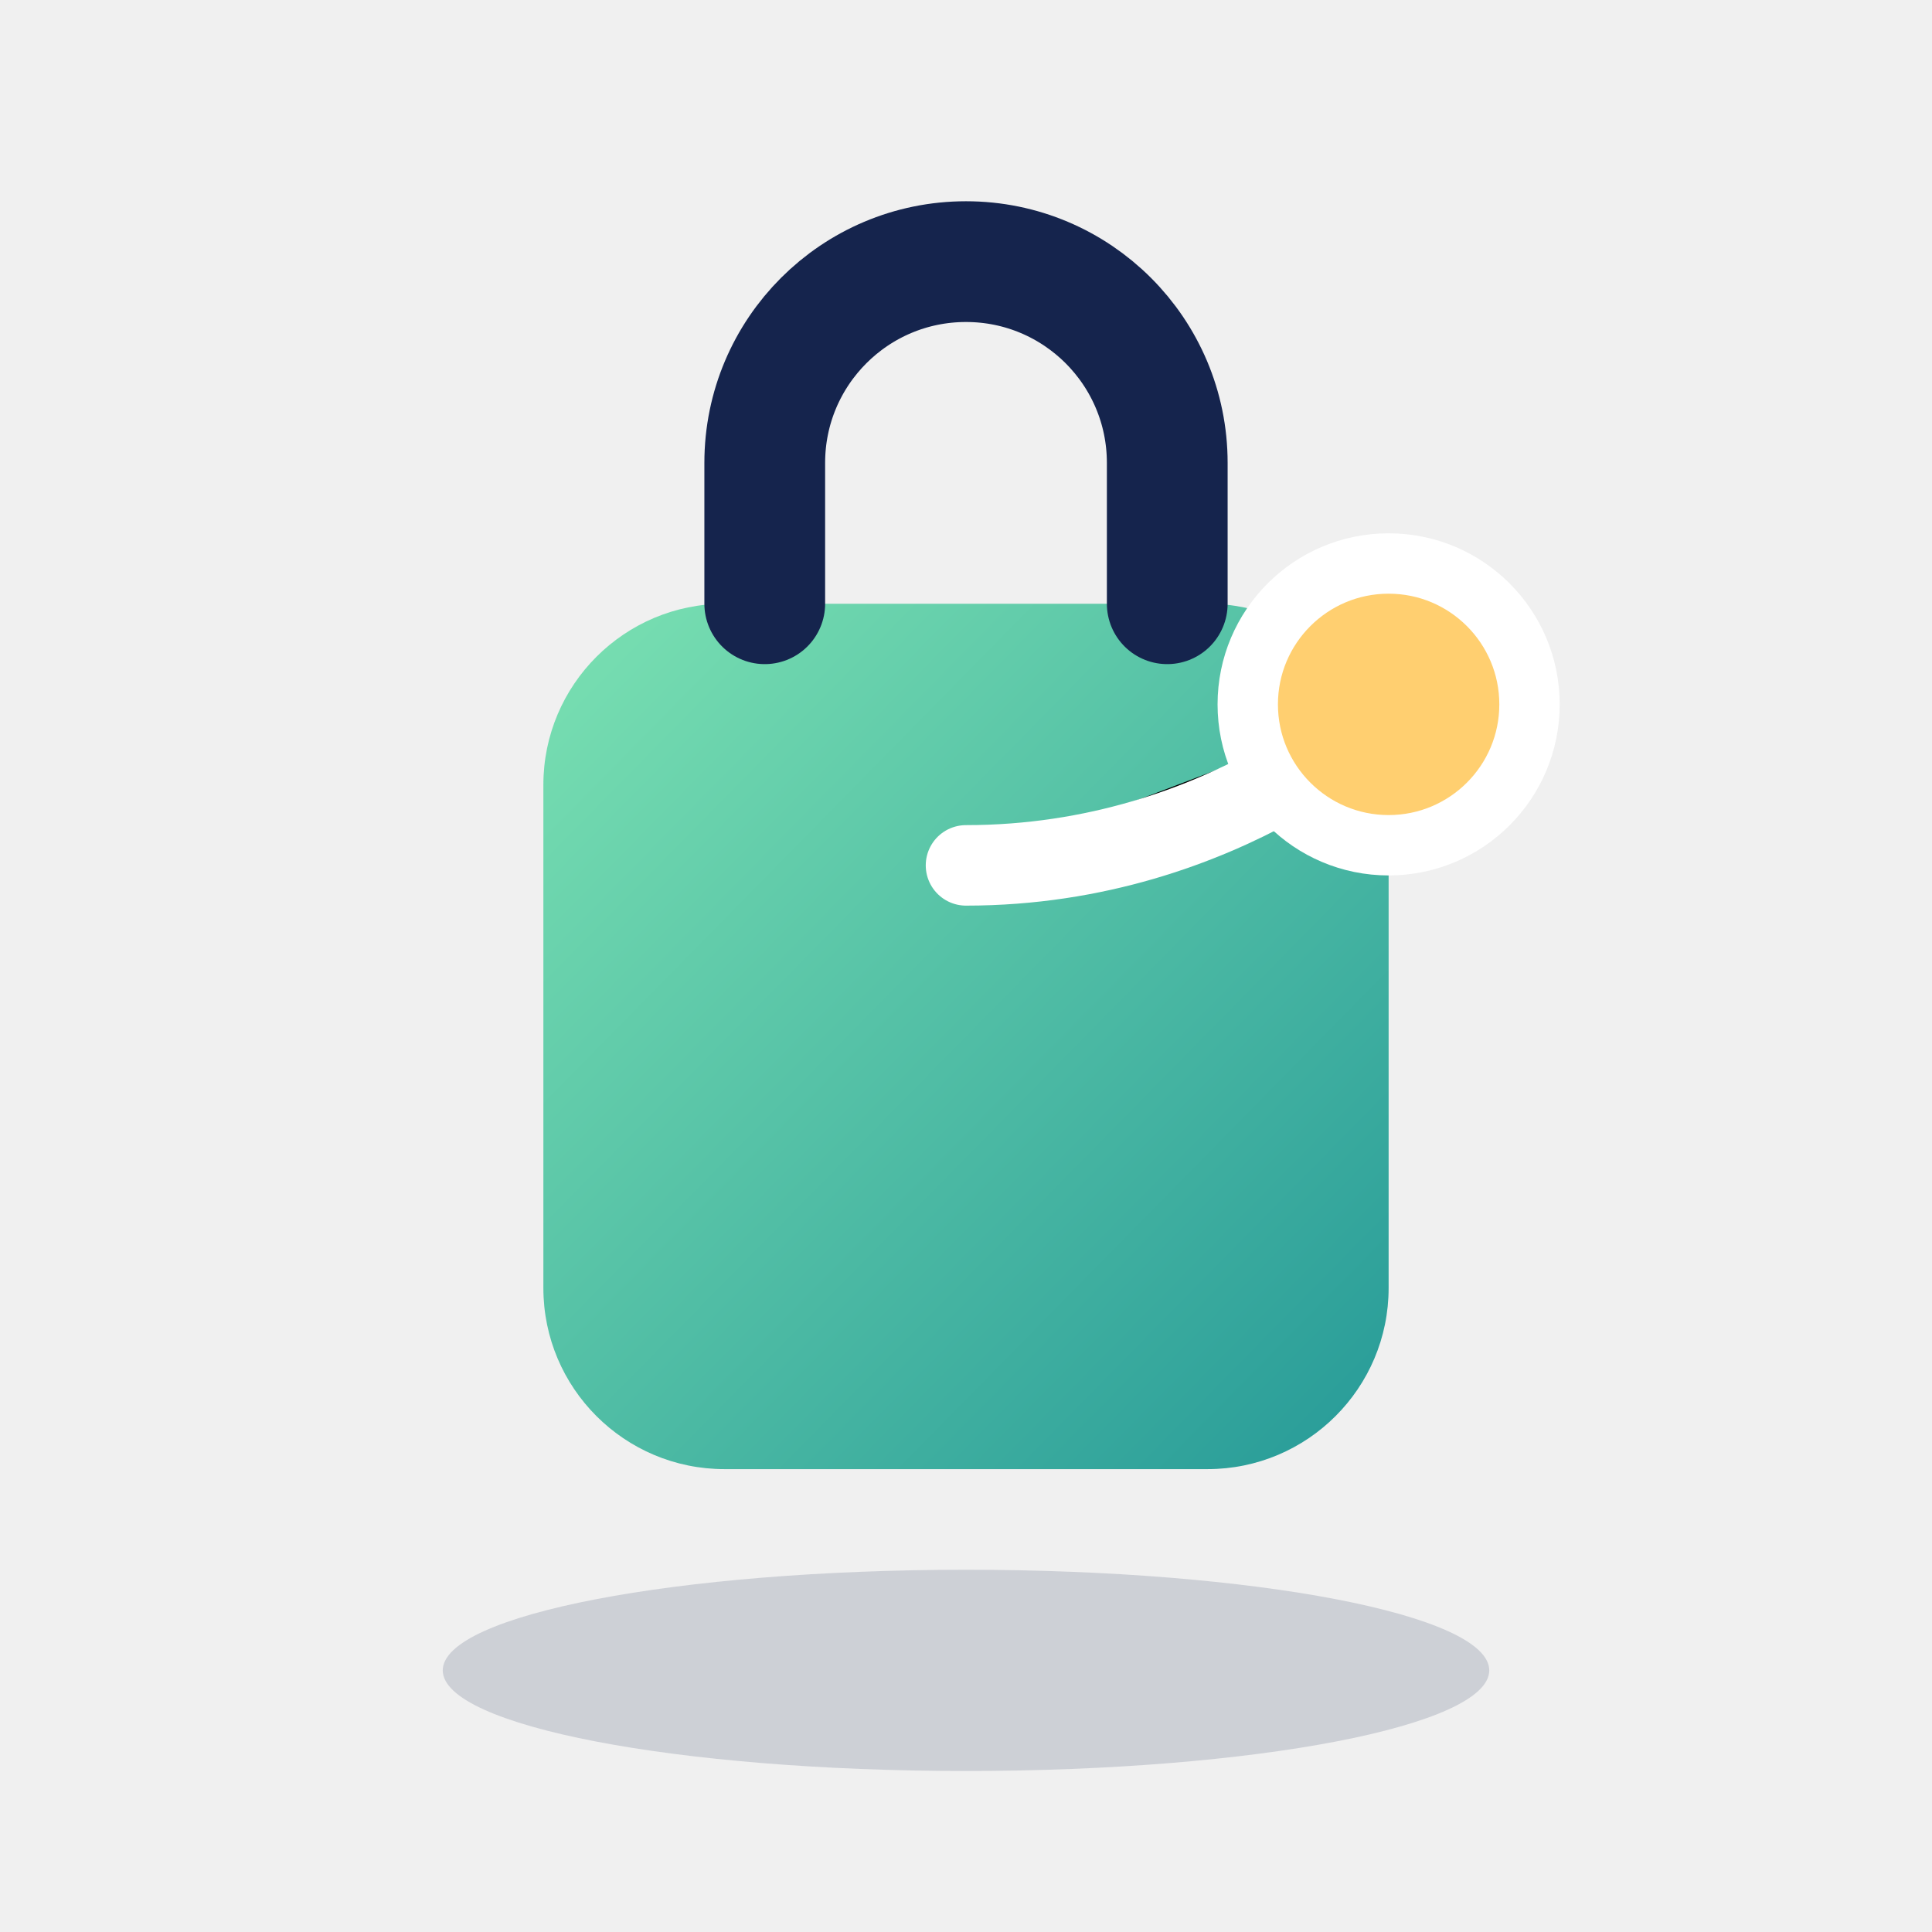
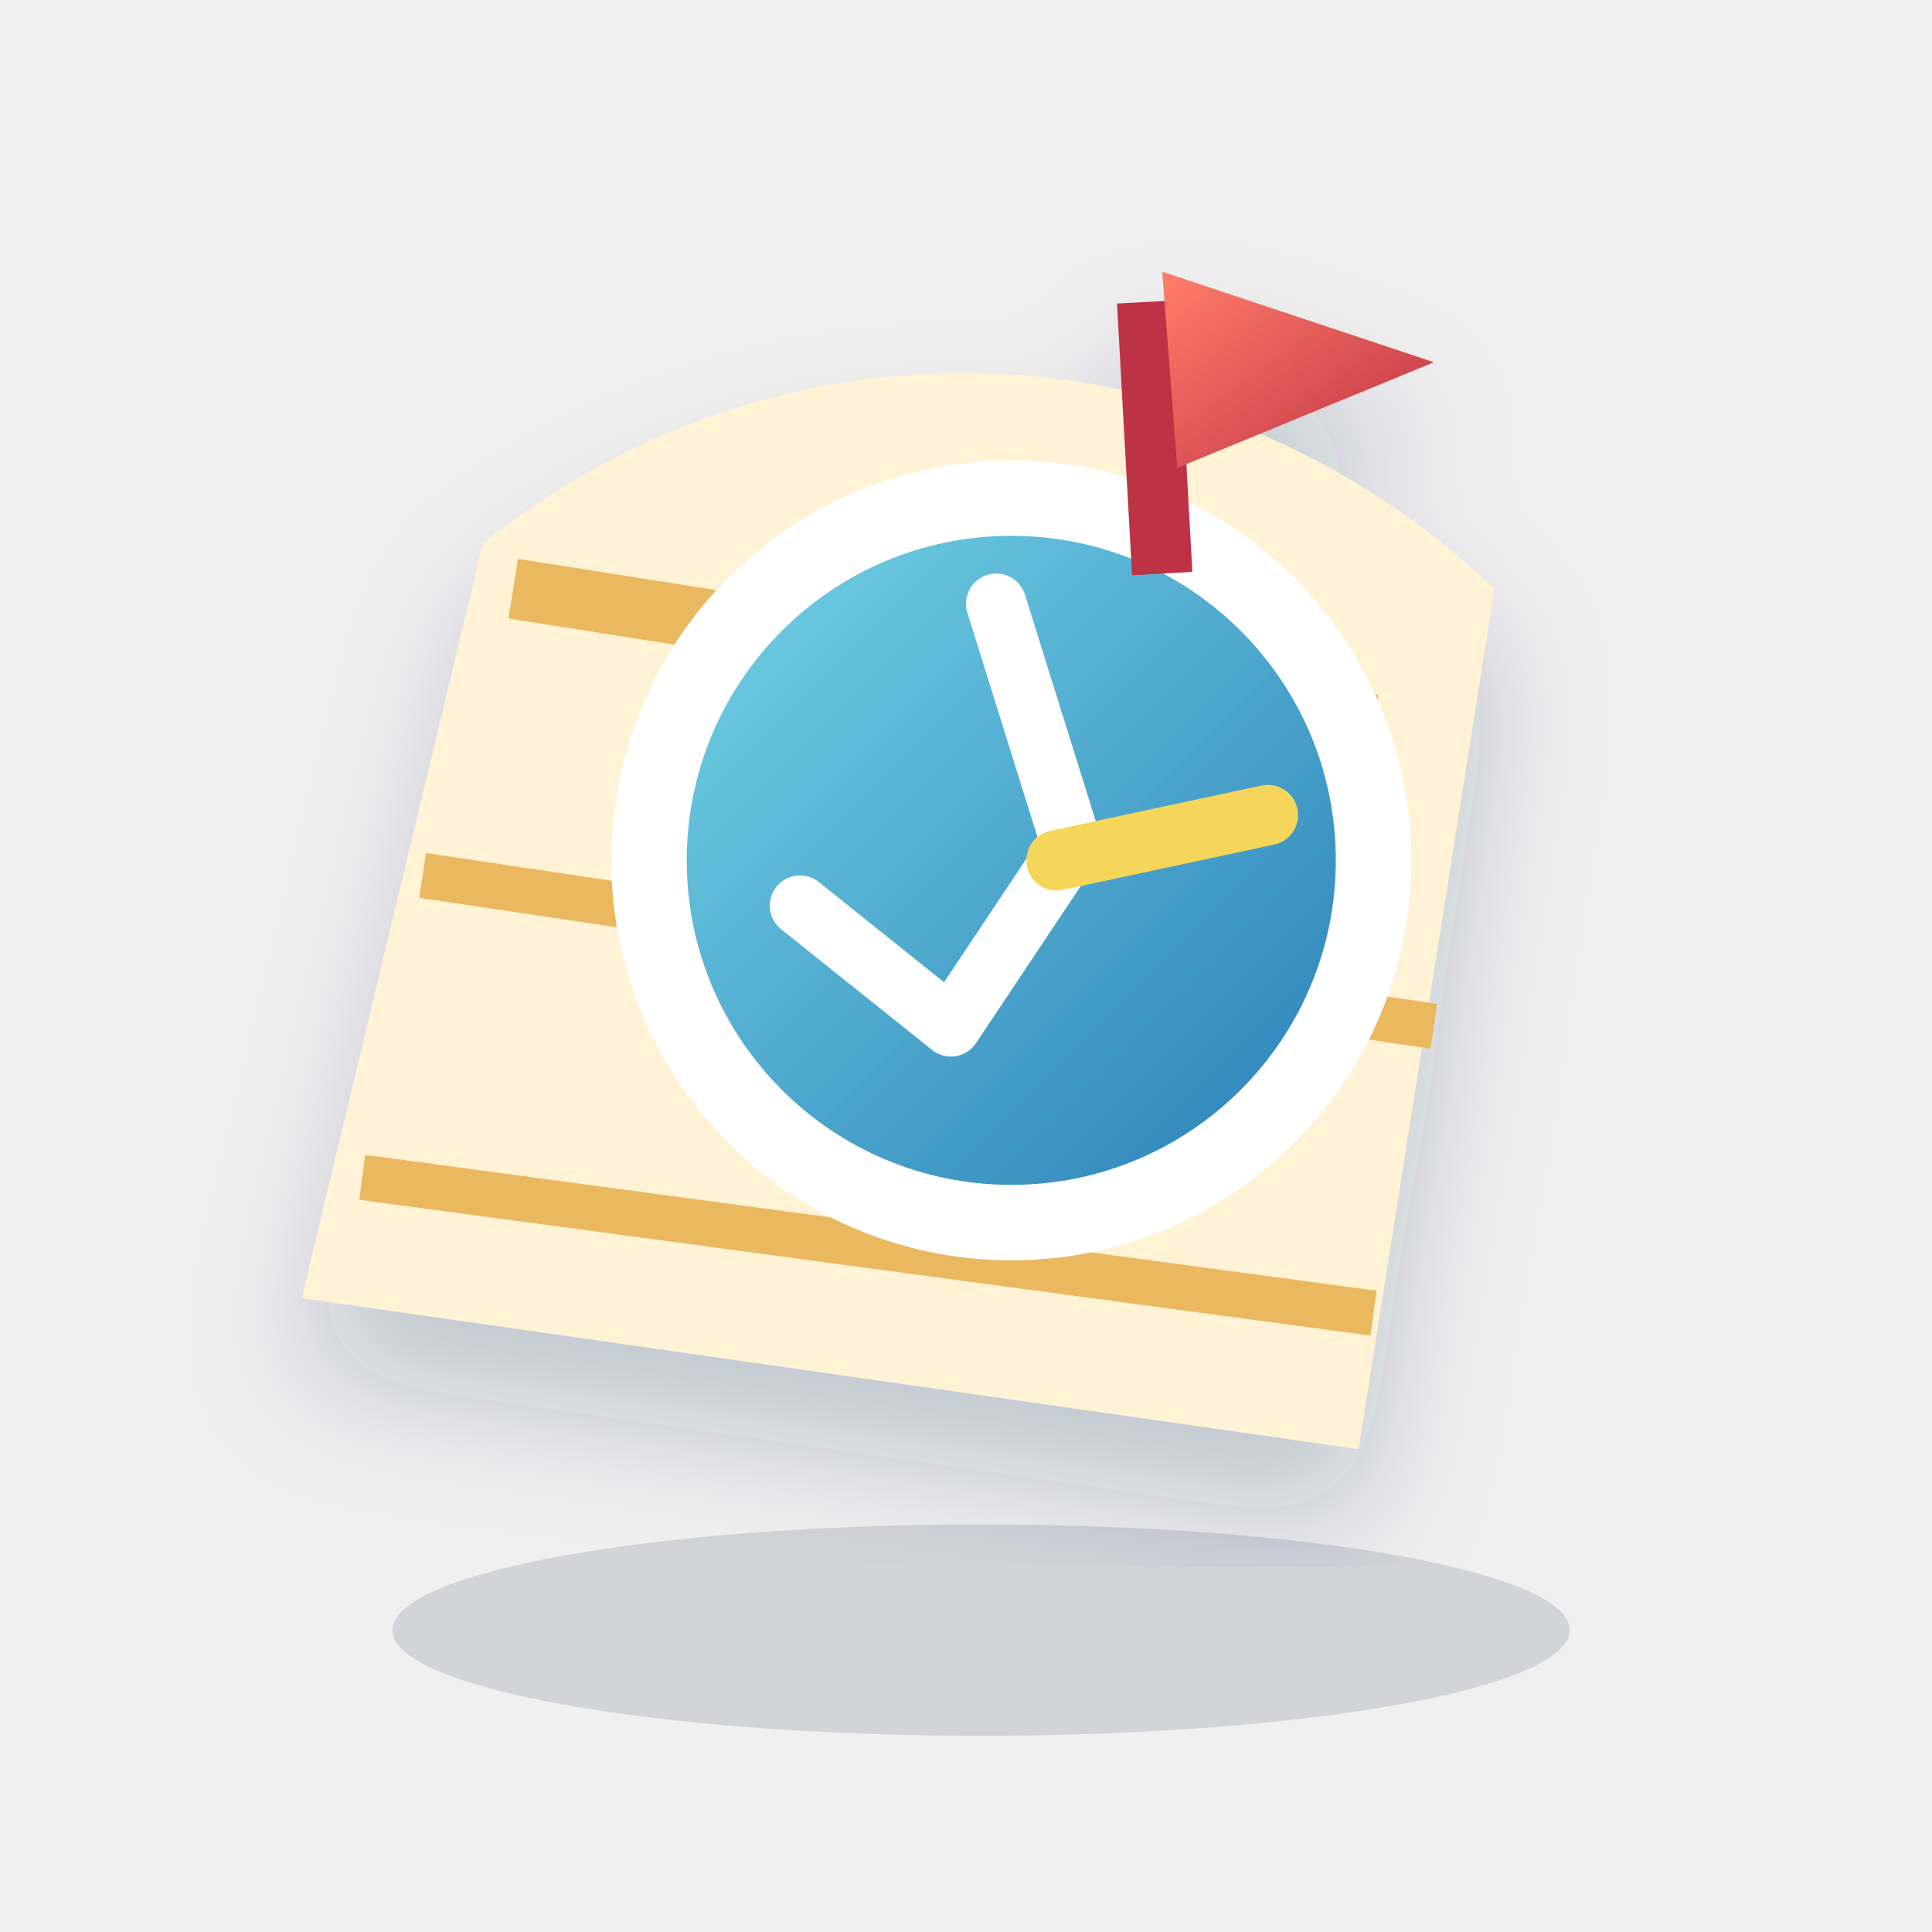
- <svg xmlns="http://www.w3.org/2000/svg" viewBox="0 0 96 96" role="img">
+ <svg xmlns="http://www.w3.org/2000/svg" viewBox="0 0 128 128" role="img">
  <defs>
-     <linearGradient id="a" x1="0" x2="1" y1="0" y2="1">
-       <stop stop-color="#7be1b2" />
-       <stop offset="1" stop-color="#269a98" />
+     <linearGradient id="b" x1="0" y1="0" x2="1" y2="1">
+       <stop stop-color="#77d7e8" />
+       <stop offset="1" stop-color="#267bb5" />
    </linearGradient>
+     <linearGradient id="r" x1="0" y1="0" x2="1" y2="1">
+       <stop stop-color="#ff7e69" />
+       <stop offset="1" stop-color="#bd3244" />
+     </linearGradient>
+     <filter id="d">
+       <feDropShadow dx="0" dy="5" stdDeviation="4" flood-color="#14234d" flood-opacity=".2" />
+     </filter>
  </defs>
-   <ellipse cx="48" cy="83" rx="26" ry="5" fill="#15244d" opacity=".16" />
-   <rect x="27" y="30" width="42" height="43" rx="9" fill="url(#a)" />
-   <path d="M38 30v-7a10 10 0 0 1 20 0v7" fill="none" stroke="#15244d" stroke-width="6" stroke-linecap="round" />
-   <path d="M48 43c13 0 21-8 21-8" stroke="#fff" stroke-width="4" stroke-linecap="round" />
-   <circle cx="69" cy="35" r="7" fill="#ffcf70" stroke="#fff" stroke-width="3" />
+   <ellipse cx="65" cy="108" rx="39" ry="7" fill="#15244d" opacity=".14" />
+   <g filter="url(#d)">
+     <path d="M32 36c20-16 48-15 67 3l-9 57-70-10 12-50Z" fill="#fff2d5" />
+     <path d="m34 39 57 9" stroke="#e9b85f" stroke-width="4" />
+     <path d="m28 58 67 10M24 78l67 9" stroke="#e9b85f" stroke-width="3" />
+     <circle cx="67" cy="57" r="24" fill="url(#b)" stroke="#fff" stroke-width="5" />
+     <path d="m66 40 5 16-8 12-10-8" fill="none" stroke="#fff" stroke-width="4" stroke-linecap="round" stroke-linejoin="round" />
+     <path d="m70 57 14-3" stroke="#f6d65a" stroke-width="4" stroke-linecap="round" />
+     <path d="m76 20 1 18" stroke="#bd3244" stroke-width="4" />
+     <path d="m77 18 18 6-17 7Z" fill="url(#r)" />
+   </g>
</svg>
